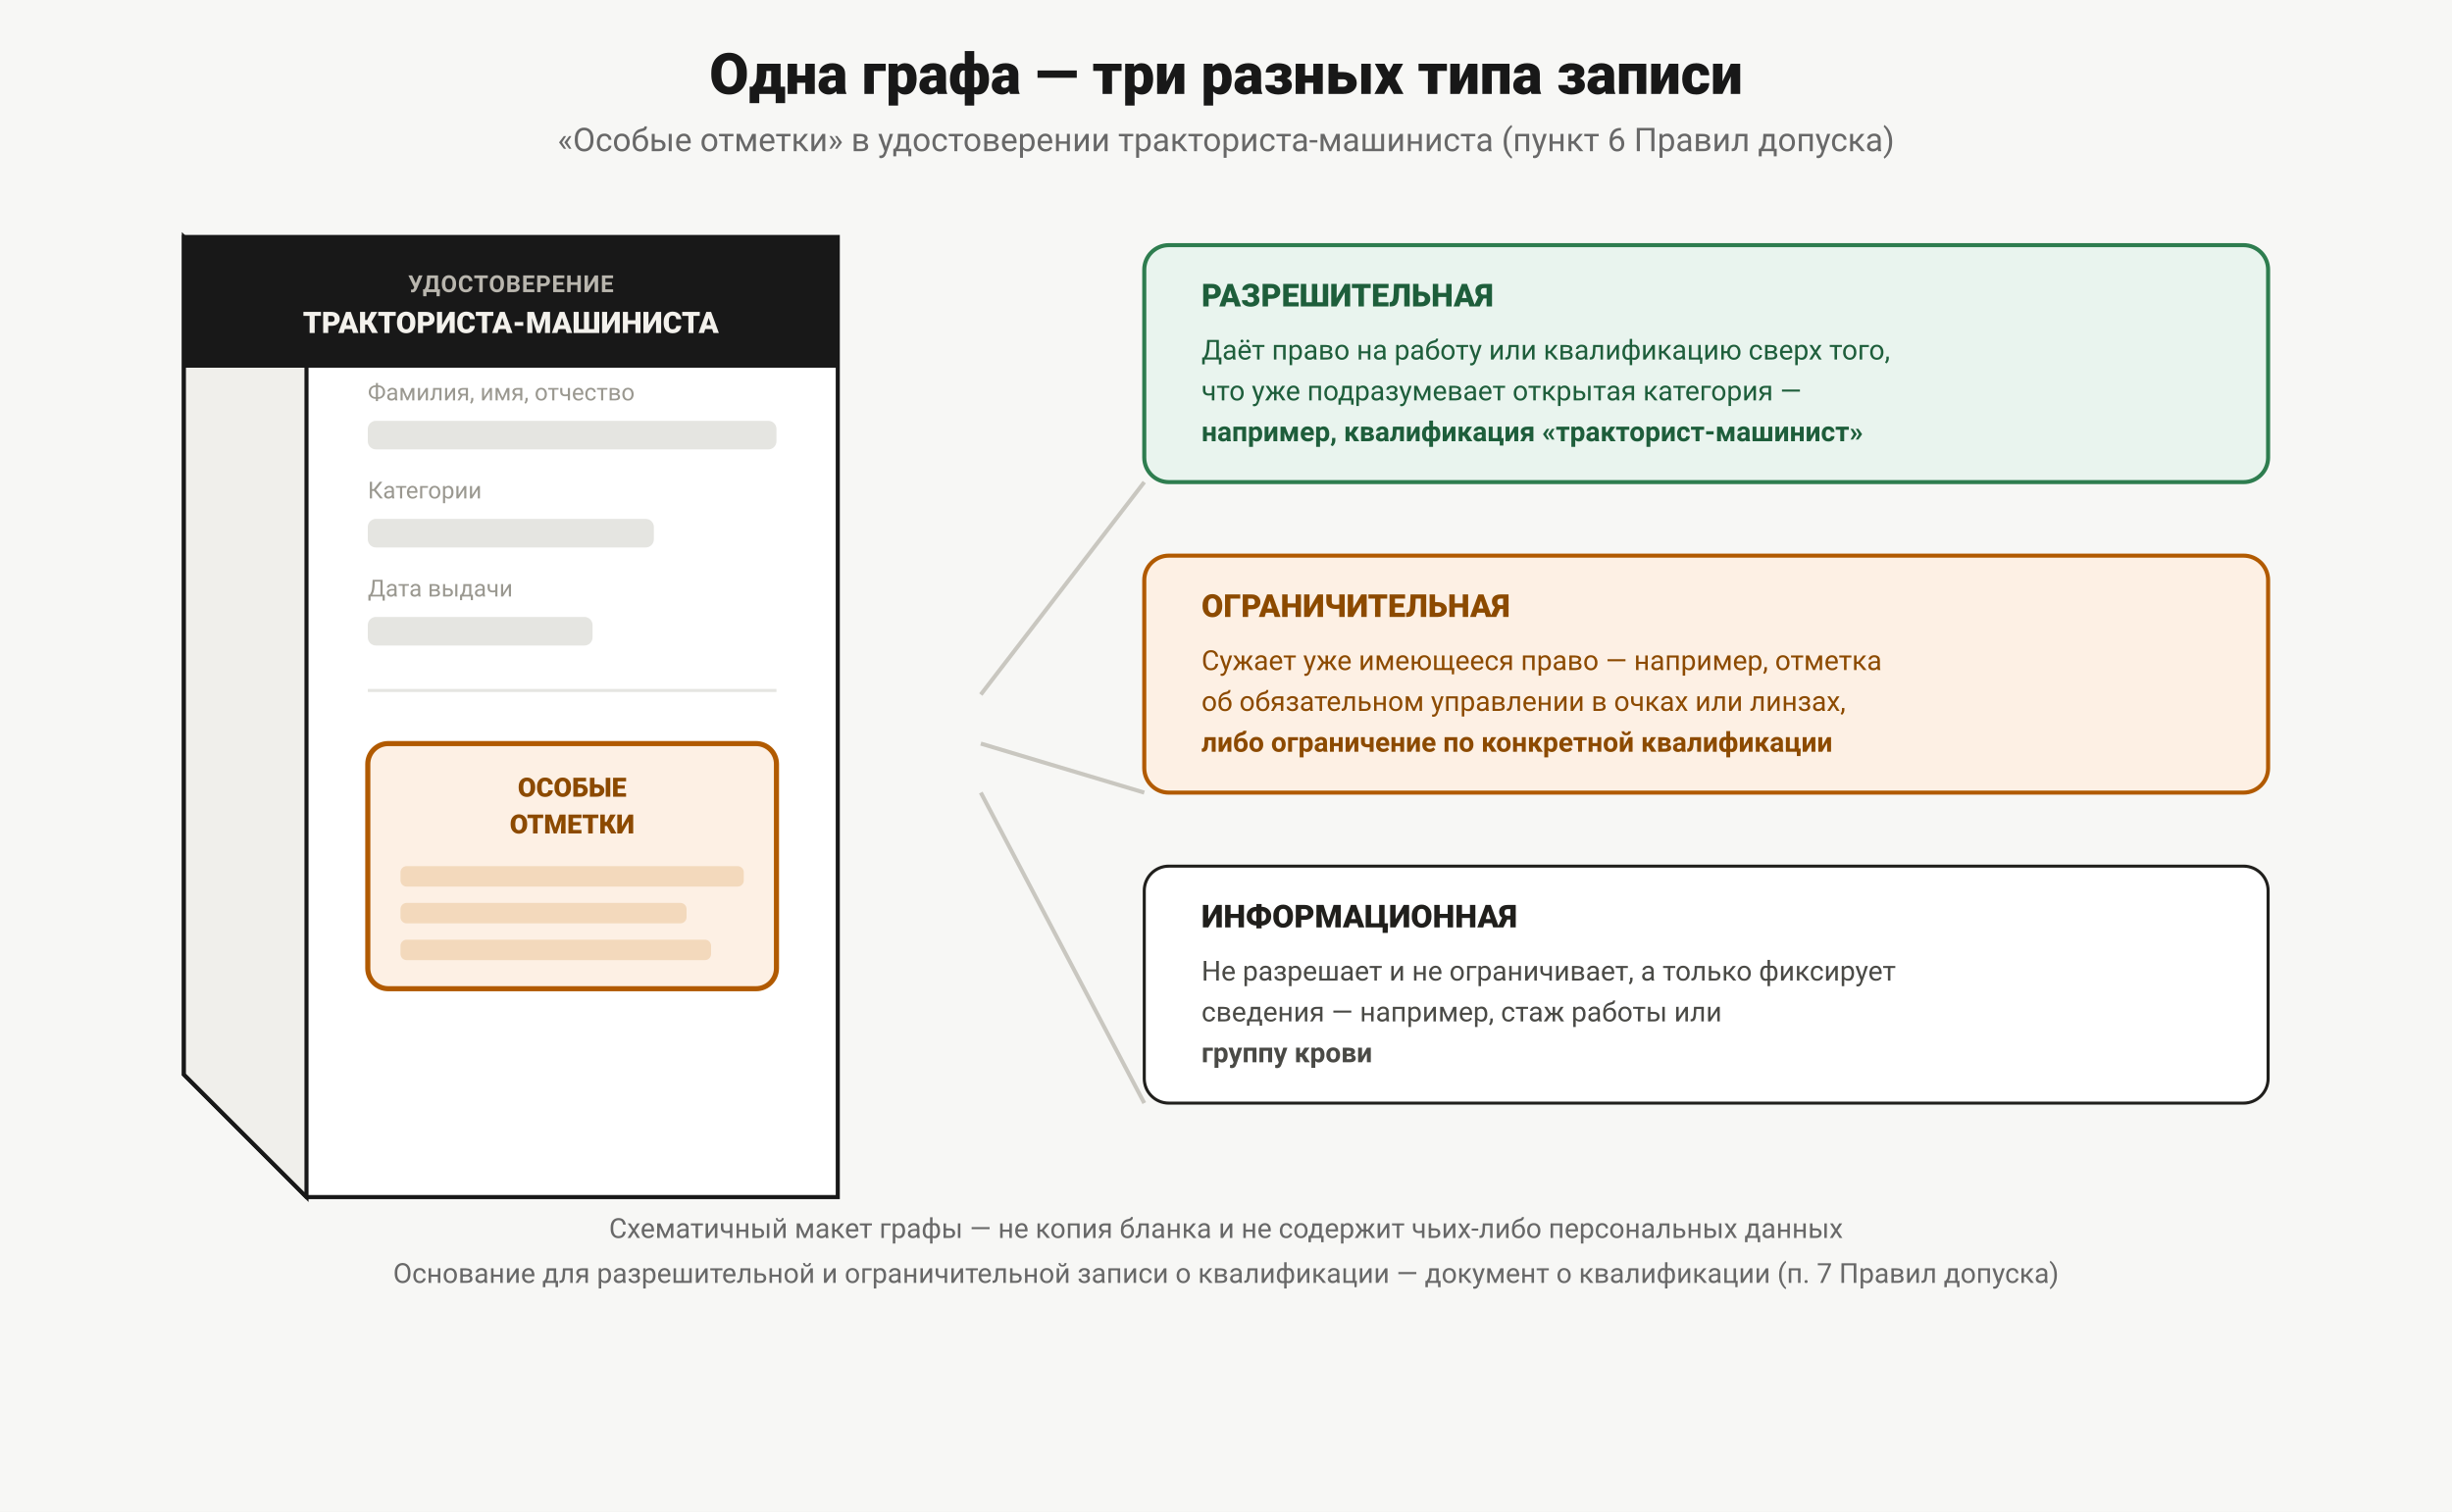
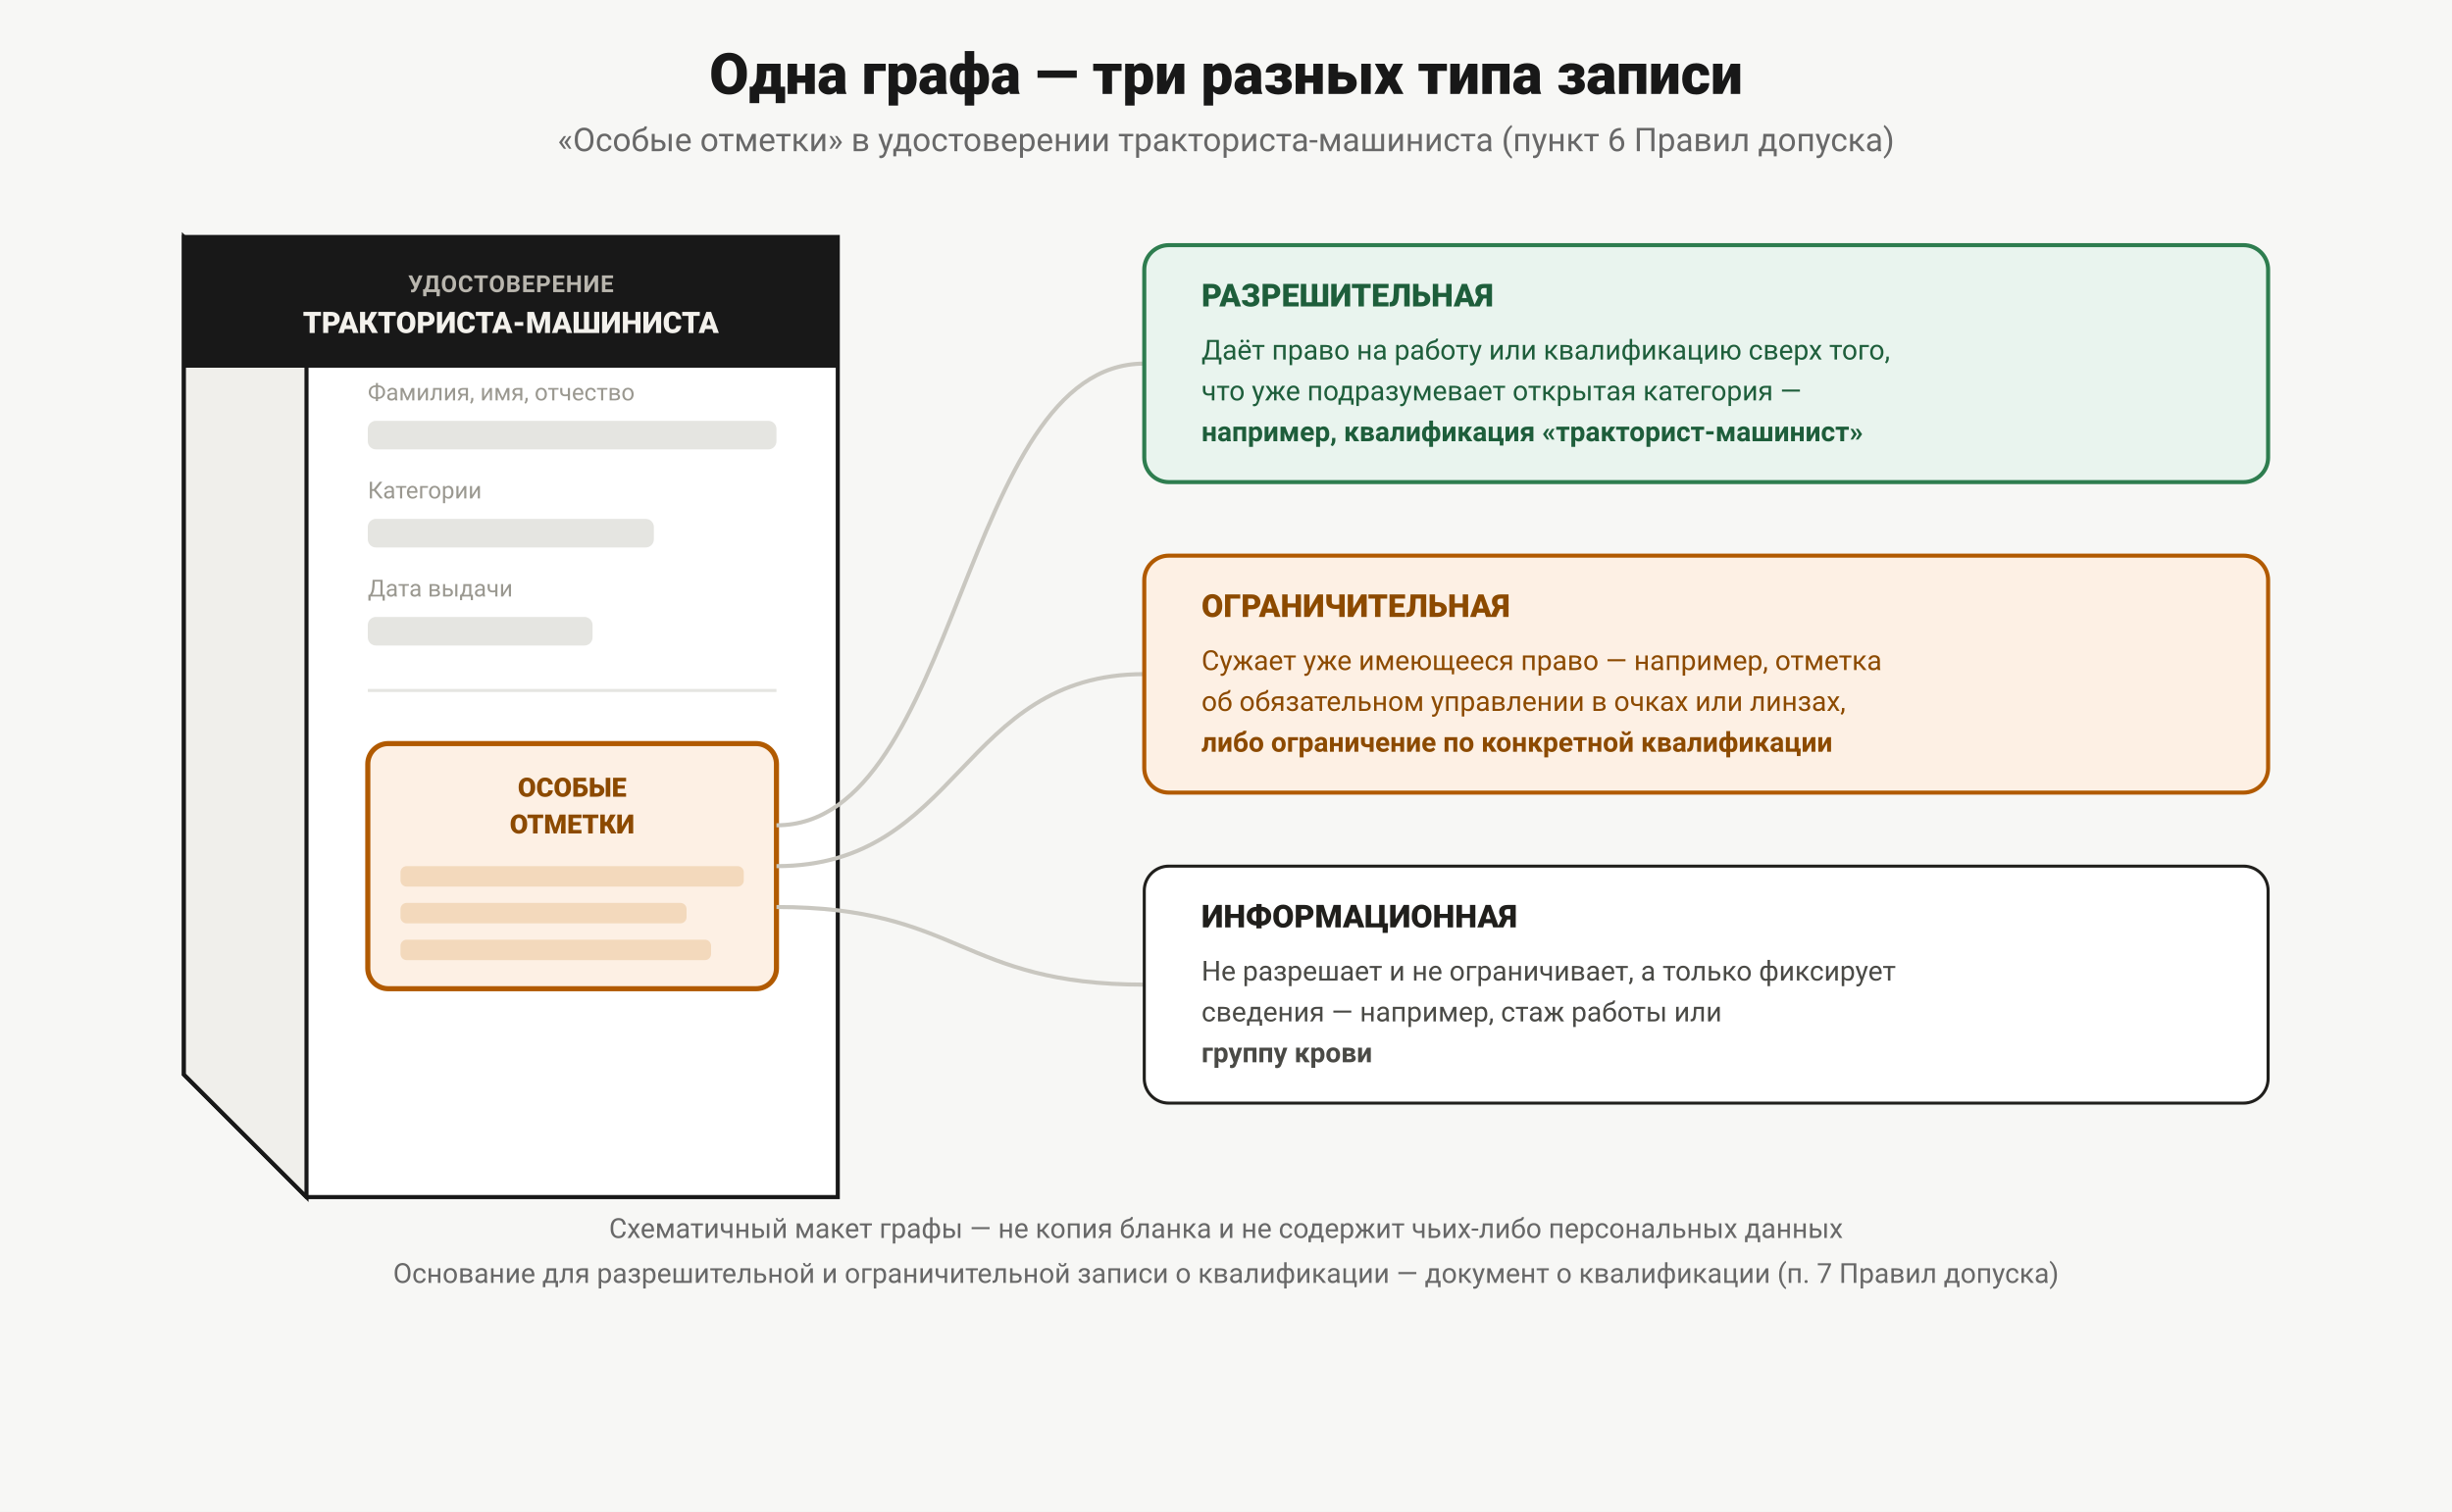
<svg xmlns="http://www.w3.org/2000/svg" viewBox="0 0 1200 740" font-family="'Manrope', -apple-system, 'Segoe UI', Roboto, Arial, 'Liberation Sans', sans-serif" role="img" aria-label="Схема: графа «Особые отметки» в удостоверении тракториста-машиниста и три типа записей в ней">
  <rect width="1200" height="740" fill="#F7F7F5" />
  <text x="600" y="46" text-anchor="middle" font-size="28" font-weight="800" fill="#181818">Одна графа — три разных типа записи</text>
  <text x="600" y="74" text-anchor="middle" font-size="16" fill="#686868">«Особые отметки» в удостоверении тракториста-машиниста (пункт 6 Правил допуска)</text>
  <g transform="translate(90,116)">
    <path d="M 0,0 L 320,0 L 320,470 L 60,470 L 0,410 Z" fill="#FFFFFF" stroke="#181818" stroke-width="2" />
    <path d="M 0,0 L 0,410 L 60,470 L 60,60 Z" fill="#F0EFEB" stroke="#181818" stroke-width="2" />
    <rect x="0" y="0" width="320" height="64" fill="#181818" />
    <text x="160" y="27" text-anchor="middle" font-size="11.5" font-weight="700" fill="#B9B6AE" letter-spacing="0.4">УДОСТОВЕРЕНИЕ</text>
    <text x="160" y="47" text-anchor="middle" font-size="14.5" font-weight="800" fill="#F3F1EC">ТРАКТОРИСТА-МАШИНИСТА</text>
    <rect x="90" y="90" width="200" height="14" rx="4" fill="#E5E5E1" />
    <text x="90" y="80" font-size="11.5" fill="#9A9890">Фамилия, имя, отчество</text>
    <text x="90" y="128" font-size="11.5" fill="#9A9890">Категории</text>
    <rect x="90" y="138" width="140" height="14" rx="4" fill="#E5E5E1" />
    <text x="90" y="176" font-size="11.5" fill="#9A9890">Дата выдачи</text>
    <rect x="90" y="186" width="110" height="14" rx="4" fill="#E5E5E1" />
    <line x1="90" y1="222" x2="290" y2="222" stroke="#E5E5E1" stroke-width="1.5" />
    <rect x="90" y="248" width="200" height="120" rx="10" fill="#FDF0E4" stroke="#B15A00" stroke-width="2.5" />
    <text x="190" y="274" text-anchor="middle" font-size="13" font-weight="800" fill="#8C4A00">ОСОБЫЕ</text>
    <text x="190" y="292" text-anchor="middle" font-size="13" font-weight="800" fill="#8C4A00">ОТМЕТКИ</text>
    <rect x="106" y="308" width="168" height="10" rx="3" fill="#F3D9BC" />
    <rect x="106" y="326" width="140" height="10" rx="3" fill="#F3D9BC" />
    <rect x="106" y="344" width="152" height="10" rx="3" fill="#F3D9BC" />
  </g>
-   <path d="M 480 340 L 560 236" fill="none" stroke="#C9C7C0" stroke-width="2" />
-   <path d="M 480 364 L 560 388" fill="none" stroke="#C9C7C0" stroke-width="2" />
-   <path d="M 480 388 L 560 540" fill="none" stroke="#C9C7C0" stroke-width="2" />
+   <path d="M 380 404 C 470 404, 470 178, 560 178" fill="none" stroke="#C9C7C0" stroke-width="2" />
+   <path d="M 380 424 C 470 424, 470 330, 560 330" fill="none" stroke="#C9C7C0" stroke-width="2" />
+   <path d="M 380 444 C 470 444, 470 482, 560 482" fill="none" stroke="#C9C7C0" stroke-width="2" />
  <rect x="560" y="120" width="550" height="116" rx="12" fill="#E9F4EE" stroke="#2E7D4F" stroke-width="2" />
  <text x="588" y="150" font-size="15.5" font-weight="800" fill="#1E5E3B">РАЗРЕШИТЕЛЬНАЯ</text>
  <text x="588" y="176" font-size="13.5" fill="#1E5E3B">Даёт право на работу или квалификацию сверх того,</text>
  <text x="588" y="196" font-size="13.5" fill="#1E5E3B">что уже подразумевает открытая категория —</text>
  <text x="588" y="216" font-size="13.5" font-weight="700" fill="#1E5E3B">например, квалификация «тракторист-машинист»</text>
  <rect x="560" y="272" width="550" height="116" rx="12" fill="#FDF0E4" stroke="#B15A00" stroke-width="2" />
  <text x="588" y="302" font-size="15.5" font-weight="800" fill="#8C4A00">ОГРАНИЧИТЕЛЬНАЯ</text>
  <text x="588" y="328" font-size="13.5" fill="#8C4A00">Сужает уже имеющееся право — например, отметка</text>
  <text x="588" y="348" font-size="13.5" fill="#8C4A00">об обязательном управлении в очках или линзах,</text>
  <text x="588" y="368" font-size="13.5" font-weight="700" fill="#8C4A00">либо ограничение по конкретной квалификации</text>
  <rect x="560" y="424" width="550" height="116" rx="12" fill="#FFFFFF" stroke="#201F1C" stroke-width="1.5" />
  <text x="588" y="454" font-size="15.5" font-weight="800" fill="#201F1C">ИНФОРМАЦИОННАЯ</text>
  <text x="588" y="480" font-size="13.5" fill="#4A4A46">Не разрешает и не ограничивает, а только фиксирует</text>
  <text x="588" y="500" font-size="13.5" fill="#4A4A46">сведения — например, стаж работы или</text>
  <text x="588" y="520" font-size="13.5" font-weight="700" fill="#4A4A46">группу крови</text>
  <text x="600" y="606" text-anchor="middle" font-size="13.5" fill="#686868">Схематичный макет графы — не копия бланка и не содержит чьих-либо персональных данных</text>
  <text x="600" y="628" text-anchor="middle" font-size="13.5" fill="#686868">Основание для разрешительной и ограничительной записи о квалификации — документ о квалификации (п. 7 Правил допуска)</text>
</svg>
